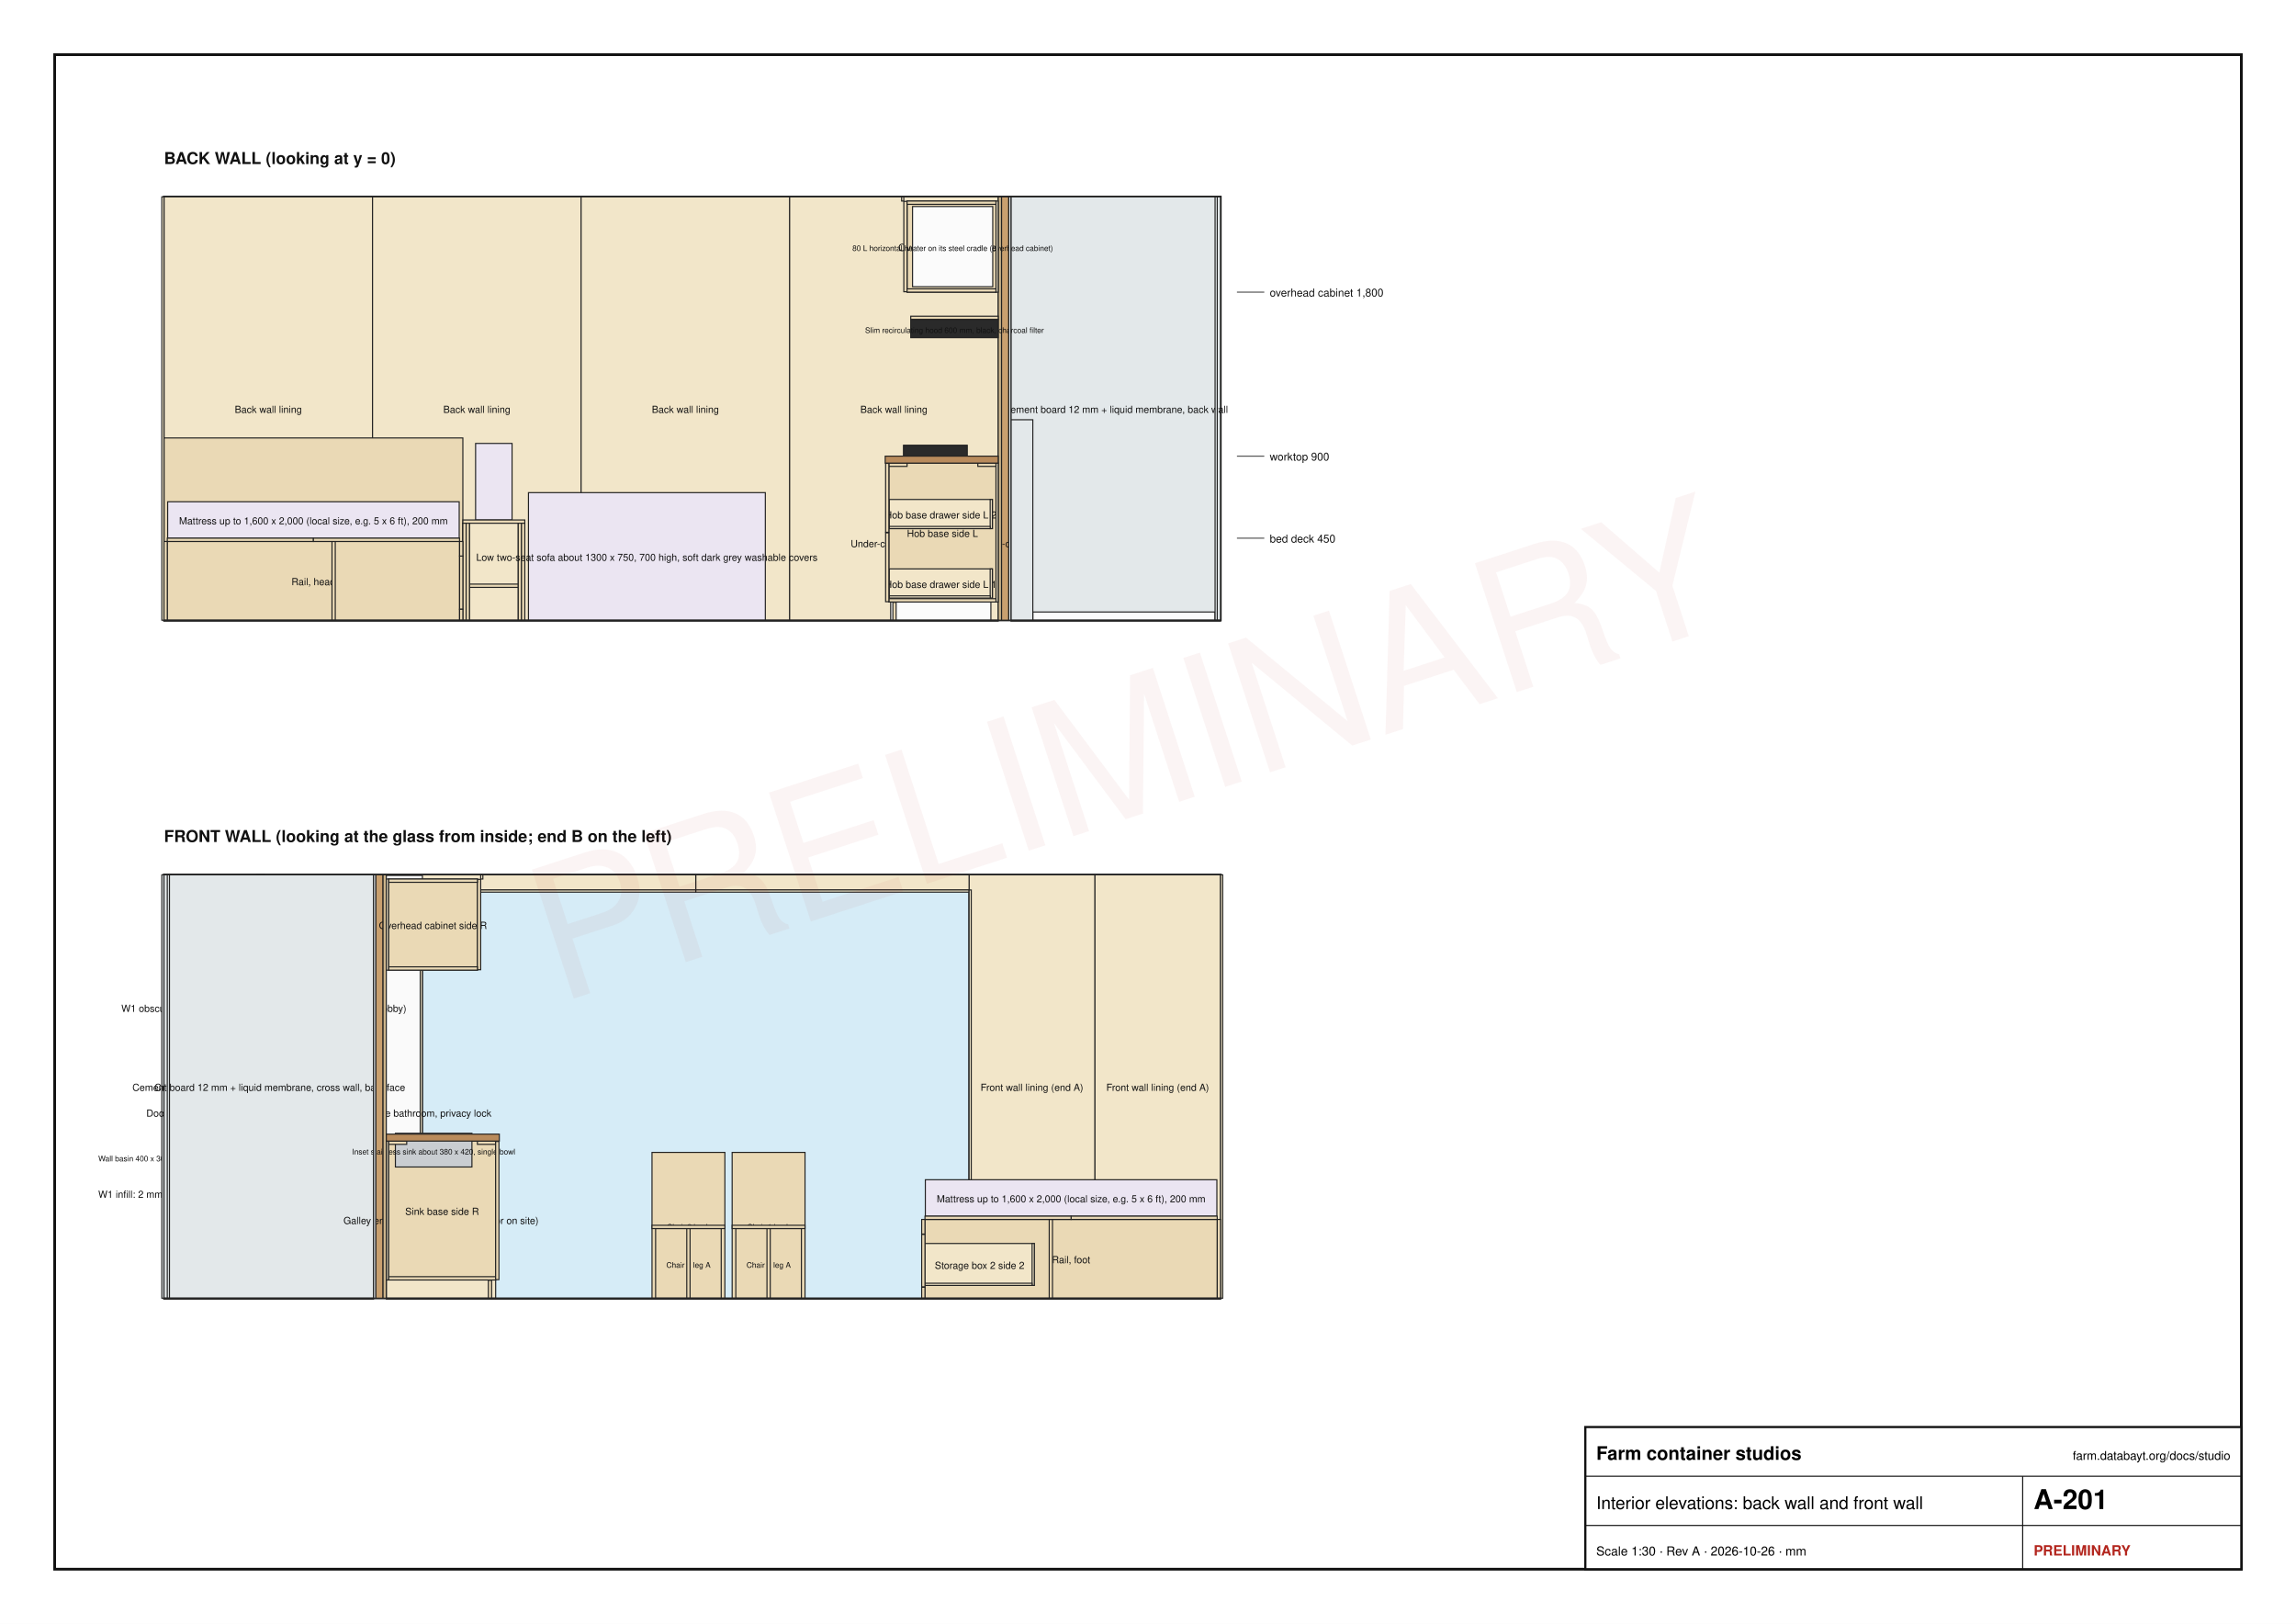
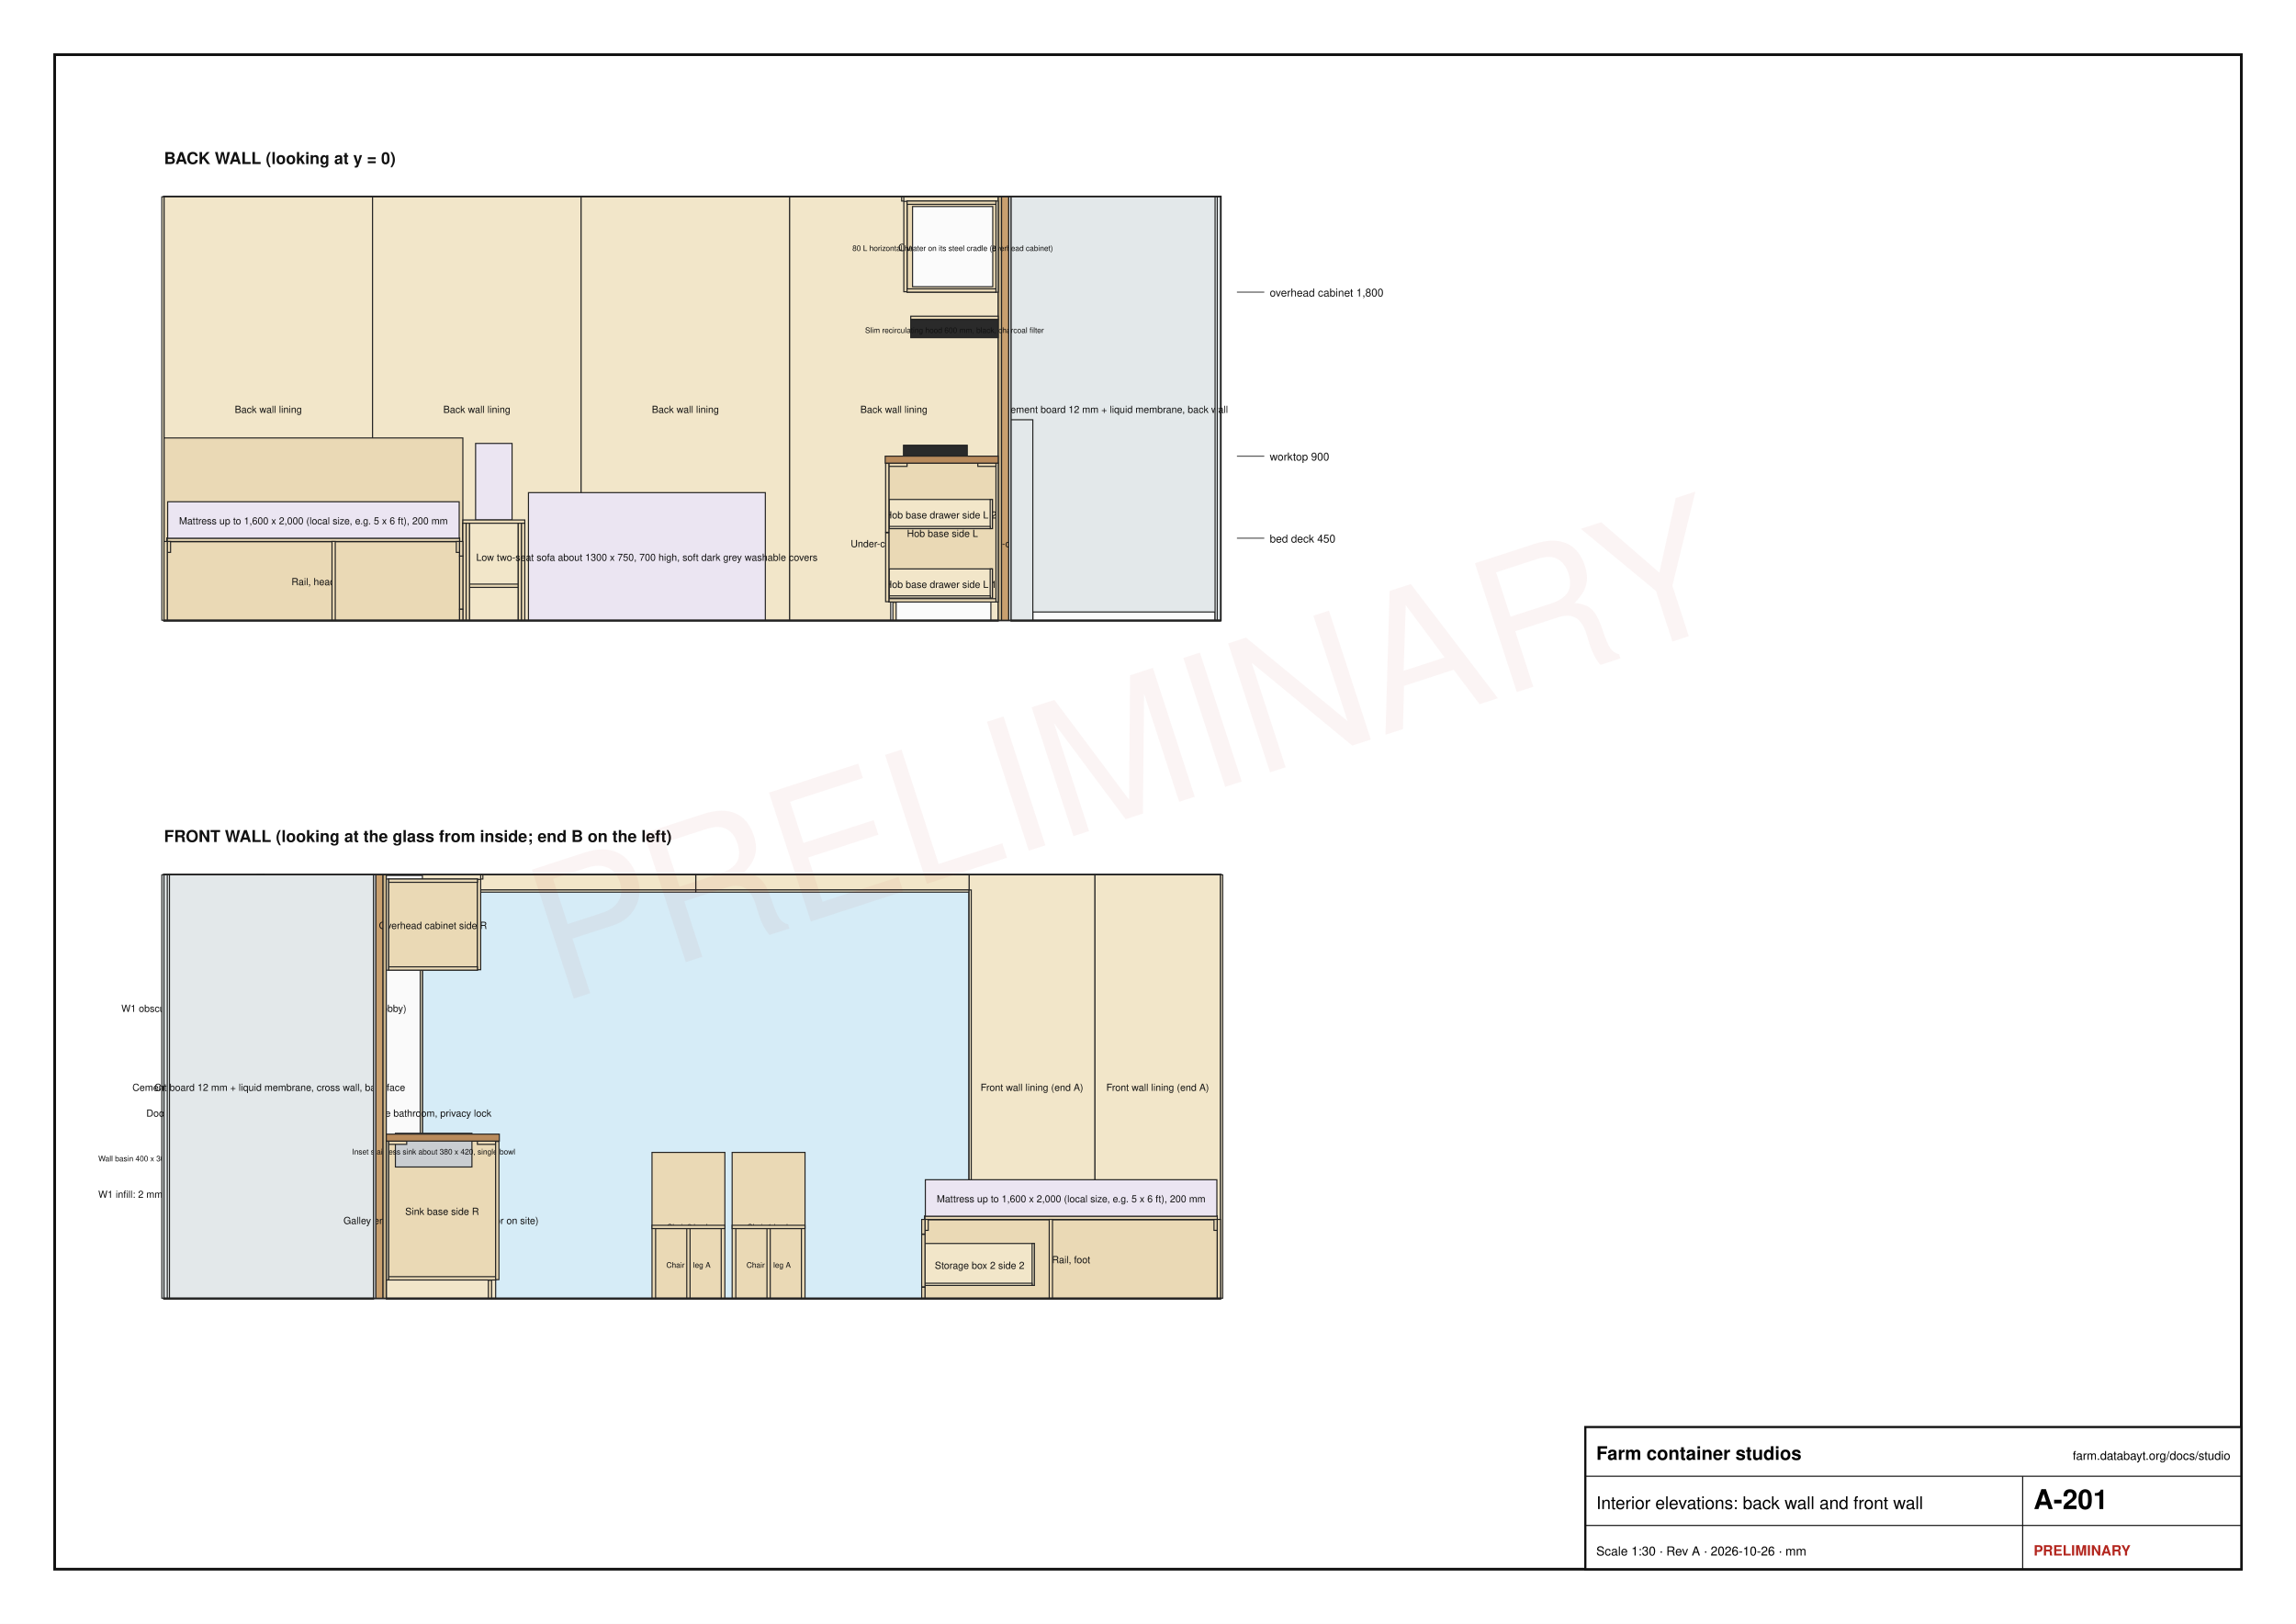
<svg xmlns="http://www.w3.org/2000/svg" width="420mm" height="297mm" viewBox="0 0 420 297" font-family="Helvetica, Arial, sans-serif">
  <rect x="0" y="0" width="420" height="297" fill="#fff" />
  <rect x="10" y="10" width="400" height="277" fill="none" stroke="#111" stroke-width="0.5" />
  <text x="30" y="30" font-size="3" text-anchor="start" font-weight="bold" fill="#111">BACK WALL (looking at y = 0)</text>
  <rect x="30" y="36" width="193.27" height="77.43" fill="#fafafa" stroke="#111" stroke-width="0.4" />
  <rect x="30" y="36" width="38.15" height="77.43" fill="#f2e6c9" stroke="#222" stroke-width="0.2" />
  <text x="49.08" y="75.52" font-size="1.8" text-anchor="middle" font-weight="normal" fill="#111">Back wall lining</text>
  <rect x="68.15" y="36" width="38.15" height="77.43" fill="#f2e6c9" stroke="#222" stroke-width="0.2" />
  <text x="87.23" y="75.52" font-size="1.8" text-anchor="middle" font-weight="normal" fill="#111">Back wall lining</text>
  <rect x="106.3" y="36" width="38.15" height="77.43" fill="#f2e6c9" stroke="#222" stroke-width="0.2" />
  <text x="125.38" y="75.52" font-size="1.8" text-anchor="middle" font-weight="normal" fill="#111">Back wall lining</text>
  <rect x="144.45" y="36" width="38.15" height="77.43" fill="#f2e6c9" stroke="#222" stroke-width="0.2" />
  <text x="163.52" y="75.52" font-size="1.8" text-anchor="middle" font-weight="normal" fill="#111">Back wall lining</text>
  <rect x="184.93" y="36" width="38.33" height="77.43" fill="#e3e8ea" stroke="#222" stroke-width="0.2" />
  <text x="204.1" y="75.52" font-size="1.8" text-anchor="middle" font-weight="normal" fill="#111">Cement board 12 mm + liquid membrane, back wall</text>
  <rect x="165.93" y="36.77" width="16.27" height="16.67" fill="#ead9b5" stroke="#222" stroke-width="0.2" />
  <text x="174.07" y="45.9" font-size="1.8" text-anchor="middle" font-weight="normal" fill="#111">Overhead cabinet side L</text>
  <rect x="30" y="80.1" width="54.67" height="33.33" fill="#ead9b5" stroke="#222" stroke-width="0.2" />
  <text x="57.33" y="97.57" font-size="1.8" text-anchor="middle" font-weight="normal" fill="#111">Headboard (full height, on the back wall)</text>
  <rect x="30.6" y="99.03" width="53.47" height="14.4" fill="#ead9b5" stroke="#222" stroke-width="0.2" />
  <text x="57.33" y="107.03" font-size="1.8" text-anchor="middle" font-weight="normal" fill="#111">Rail, head</text>
  <rect x="84.67" y="95.7" width="0.6" height="17.73" fill="#ead9b5" stroke="#222" stroke-width="0.2" />
  <rect x="85.27" y="95.7" width="0.6" height="17.73" fill="#ead9b5" stroke="#222" stroke-width="0.2" />
  <rect x="94.8" y="95.7" width="0.6" height="17.73" fill="#ead9b5" stroke="#222" stroke-width="0.2" />
  <rect x="95.4" y="95.7" width="0.6" height="17.73" fill="#ead9b5" stroke="#222" stroke-width="0.2" />
  <rect x="183.2" y="36" width="1.33" height="77.43" fill="#c9a06f" stroke="#222" stroke-width="0.2" />
+   <rect x="30.6" y="98.43" width="53.47" height="0.6" fill="#ead9b5" stroke="#222" stroke-width="0.2" />
+   <rect x="30.6" y="98.43" width="53.47" height="0.6" fill="#ead9b5" stroke="#222" stroke-width="0.2" />
  <rect x="87" y="81.1" width="6.67" height="14" fill="#ebe5f2" stroke="#222" stroke-width="0.2" />
  <rect x="85.87" y="106.83" width="8.93" height="0.6" fill="#ead9b5" stroke="#222" stroke-width="0.2" />
+   <rect x="30.6" y="98.43" width="53.47" height="0.6" fill="#ead9b5" stroke="#222" stroke-width="0.2" />
  <rect x="84.67" y="95.1" width="11.33" height="0.6" fill="#ead9b5" stroke="#222" stroke-width="0.2" />
  <rect x="84.67" y="95.7" width="0.6" height="17.73" fill="#ead9b5" stroke="#222" stroke-width="0.2" />
  <rect x="85.27" y="95.7" width="0.6" height="17.73" fill="#ead9b5" stroke="#222" stroke-width="0.2" />
  <rect x="94.8" y="95.7" width="0.6" height="17.73" fill="#ead9b5" stroke="#222" stroke-width="0.2" />
  <rect x="95.4" y="95.7" width="0.6" height="17.73" fill="#ead9b5" stroke="#222" stroke-width="0.2" />
+   <rect x="30.6" y="98.43" width="53.47" height="0.6" fill="#ead9b5" stroke="#222" stroke-width="0.2" />
+   <rect x="30.6" y="98.43" width="53.47" height="0.6" fill="#ead9b5" stroke="#222" stroke-width="0.2" />
  <rect x="162.93" y="85.1" width="18.33" height="28.33" fill="#fbfbfb" stroke="#222" stroke-width="0.2" />
  <text x="172.1" y="100.07" font-size="1.8" text-anchor="middle" font-weight="normal" fill="#111">Under-counter fridge about 90 L (A-class)</text>
  <rect x="162.6" y="84.7" width="3.33" height="0.6" fill="#ead9b5" stroke="#222" stroke-width="0.2" />
  <rect x="178.87" y="84.7" width="3.33" height="0.6" fill="#ead9b5" stroke="#222" stroke-width="0.2" />
  <rect x="162.6" y="84.7" width="19.6" height="25.4" fill="#ead9b5" stroke="#222" stroke-width="0.2" />
  <text x="172.4" y="98.2" font-size="1.8" text-anchor="middle" font-weight="normal" fill="#111">Fridge bay side</text>
  <rect x="162.6" y="84.7" width="19.6" height="25.4" fill="#ead9b5" stroke="#222" stroke-width="0.2" />
  <text x="172.4" y="98.2" font-size="1.8" text-anchor="middle" font-weight="normal" fill="#111">Hob base side L</text>
  <rect x="162.67" y="104.05" width="18.87" height="5.33" fill="#f2e6c9" stroke="#222" stroke-width="0.2" />
  <text x="172.1" y="107.52" font-size="1.8" text-anchor="middle" font-weight="normal" fill="#111">Hob base drawer side L 1</text>
  <rect x="162.67" y="91.35" width="18.87" height="5.33" fill="#f2e6c9" stroke="#222" stroke-width="0.2" />
  <text x="172.1" y="94.82" font-size="1.8" text-anchor="middle" font-weight="normal" fill="#111">Hob base drawer side L 2</text>
+   <rect x="30.6" y="98.43" width="53.47" height="0.6" fill="#ead9b5" stroke="#222" stroke-width="0.2" />
+   <rect x="30.6" y="98.43" width="53.47" height="0.6" fill="#ead9b5" stroke="#222" stroke-width="0.2" />
  <rect x="96.67" y="90.1" width="43.33" height="23.33" fill="#ebe5f2" stroke="#222" stroke-width="0.2" />
  <text x="118.33" y="102.57" font-size="1.8" text-anchor="middle" font-weight="normal" fill="#111">Low two-seat sofa about 1300 x 750, 700 high, soft dark grey washable covers</text>
  <rect x="84.07" y="101.7" width="0.6" height="9.73" fill="#ead9b5" stroke="#222" stroke-width="0.2" />
  <rect x="165.33" y="36.83" width="0.6" height="16.53" fill="#ead9b5" stroke="#222" stroke-width="0.2" />
  <rect x="182.6" y="36" width="0.6" height="77.43" fill="#cdb68c" stroke="#222" stroke-width="0.2" />
  <rect x="188.93" y="111.93" width="33.33" height="1.5" fill="#fbfbfb" stroke="#222" stroke-width="0.2" />
  <rect x="184.93" y="76.77" width="4" height="36.67" fill="#e3e8ea" stroke="#222" stroke-width="0.2" />
  <rect x="166.93" y="37.77" width="14.67" height="14.67" fill="#fbfbfb" stroke="#222" stroke-width="0.2" />
  <text x="174.27" y="45.9" font-size="1.4" text-anchor="middle" font-weight="normal" fill="#111">80 L horizontal heater on its steel cradle (overhead cabinet)</text>
  <rect x="181.13" y="104.05" width="0.4" height="5.33" fill="#f2e6c9" stroke="#222" stroke-width="0.2" />
  <rect x="162.67" y="108.98" width="18.47" height="0.4" fill="#f2e6c9" stroke="#222" stroke-width="0.2" />
  <rect x="181.13" y="91.35" width="0.4" height="5.33" fill="#f2e6c9" stroke="#222" stroke-width="0.2" />
  <rect x="162.67" y="96.28" width="18.47" height="0.4" fill="#f2e6c9" stroke="#222" stroke-width="0.2" />
  <rect x="29.6" y="36" width="0.4" height="77.43" fill="#f2e6c9" stroke="#222" stroke-width="0.2" />
  <rect x="162.6" y="109.5" width="19.6" height="0.6" fill="#ead9b5" stroke="#222" stroke-width="0.2" />
  <rect x="162.6" y="84.7" width="3.33" height="0.6" fill="#ead9b5" stroke="#222" stroke-width="0.2" />
  <rect x="178.87" y="84.7" width="3.33" height="0.6" fill="#ead9b5" stroke="#222" stroke-width="0.2" />
  <rect x="165.27" y="81.43" width="11.67" height="2" fill="#2a2a2a" stroke="#222" stroke-width="0.2" />
  <rect x="162" y="97.45" width="0.6" height="12.6" fill="#ead9b5" stroke="#222" stroke-width="0.2" />
  <rect x="162" y="84.75" width="0.6" height="12.6" fill="#ead9b5" stroke="#222" stroke-width="0.2" />
  <rect x="182.2" y="84.7" width="0.4" height="25.4" fill="#f2e6c9" stroke="#222" stroke-width="0.2" />
  <rect x="166.6" y="57.83" width="16" height="0.6" fill="#ead9b5" stroke="#222" stroke-width="0.2" />
  <rect x="166.6" y="58.43" width="16" height="3.33" fill="#2a2a2a" stroke="#222" stroke-width="0.2" />
  <text x="174.6" y="60.9" font-size="1.4" text-anchor="middle" font-weight="normal" fill="#111">Slim recirculating hood 600 mm, black, charcoal filter</text>
  <rect x="165.93" y="52.83" width="16.27" height="0.6" fill="#ead9b5" stroke="#222" stroke-width="0.2" />
  <rect x="165.93" y="36.77" width="16.27" height="0.6" fill="#ead9b5" stroke="#222" stroke-width="0.2" />
  <rect x="182.2" y="36.77" width="0.4" height="16.67" fill="#f2e6c9" stroke="#222" stroke-width="0.2" />
  <rect x="161.93" y="83.43" width="20.67" height="1.27" fill="#b98b5c" stroke="#222" stroke-width="0.2" />
  <rect x="163.33" y="110.17" width="0.6" height="3.27" fill="#ead9b5" stroke="#222" stroke-width="0.2" />
  <rect x="164.93" y="36" width="0.4" height="0.77" fill="#f2e6c9" stroke="#222" stroke-width="0.2" />
  <rect x="222.27" y="36" width="0.4" height="77.43" fill="#e3e8ea" stroke="#222" stroke-width="0.2" />
  <rect x="184.53" y="36" width="0.4" height="77.43" fill="#e3e8ea" stroke="#222" stroke-width="0.2" />
  <rect x="60.73" y="99.03" width="0.6" height="14.4" fill="#ead9b5" stroke="#222" stroke-width="0.2" />
+   <rect x="30.6" y="99.03" width="0.6" height="2" fill="#ead9b5" stroke="#222" stroke-width="0.2" />
+   <rect x="83.47" y="99.03" width="0.6" height="2" fill="#ead9b5" stroke="#222" stroke-width="0.2" />
  <rect x="30.67" y="91.77" width="53.33" height="6.67" fill="#ebe5f2" stroke="#222" stroke-width="0.2" />
  <text x="57.33" y="95.9" font-size="1.8" text-anchor="middle" font-weight="normal" fill="#111">Mattress up to 1,600 x 2,000 (local size, e.g. 5 x 6 ft), 200 mm</text>
  <rect x="30" y="99.03" width="0.6" height="14.4" fill="#ead9b5" stroke="#222" stroke-width="0.2" />
  <rect x="84.07" y="99.03" width="0.6" height="2.67" fill="#ead9b5" stroke="#222" stroke-width="0.2" />
  <rect x="84.07" y="111.43" width="0.6" height="2" fill="#ead9b5" stroke="#222" stroke-width="0.2" />
-   <rect x="30.6" y="98.43" width="26.73" height="0.6" fill="#ead9b5" stroke="#222" stroke-width="0.2" />
-   <rect x="57.33" y="98.43" width="26.73" height="0.6" fill="#ead9b5" stroke="#222" stroke-width="0.2" />
  <rect x="30" y="113.43" width="152.6" height="0.17" fill="#dccdb1" stroke="#222" stroke-width="0.2" />
  <rect x="184.93" y="113.43" width="38.33" height="0.17" fill="#dccdb1" stroke="#222" stroke-width="0.2" />
  <text x="30" y="154" font-size="3" text-anchor="start" font-weight="bold" fill="#111">FRONT WALL (looking at the glass from inside; end B on the left)</text>
  <rect x="30" y="160" width="193.27" height="77.43" fill="#fafafa" stroke="#111" stroke-width="0.4" />
  <rect x="77.27" y="162.77" width="100" height="74.67" fill="#d6ecf7" stroke="#222" stroke-width="0.2" />
  <rect x="200.27" y="160" width="23" height="77.43" fill="#f2e6c9" stroke="#222" stroke-width="0.2" />
  <text x="211.77" y="199.52" font-size="1.8" text-anchor="middle" font-weight="normal" fill="#111">Front wall lining (end A)</text>
  <rect x="177.27" y="160" width="23" height="77.43" fill="#f2e6c9" stroke="#222" stroke-width="0.2" />
  <text x="188.77" y="199.52" font-size="1.8" text-anchor="middle" font-weight="normal" fill="#111">Front wall lining (end A)</text>
  <rect x="127.27" y="160" width="50" height="2.77" fill="#f2e6c9" stroke="#222" stroke-width="0.2" />
  <rect x="77.27" y="160" width="50" height="2.77" fill="#f2e6c9" stroke="#222" stroke-width="0.2" />
  <rect x="39.6" y="199.1" width="17.33" height="38.33" fill="#9c4436" stroke="#222" stroke-width="0.2" />
  <text x="48.27" y="219.07" font-size="1.8" text-anchor="middle" font-weight="normal" fill="#111">W1 infill: 2 mm steel + 40 mm EPS, welded into the old door frame (0-1,150)</text>
  <rect x="39.6" y="169.43" width="17.33" height="29.67" fill="#d6ecf7" stroke="#222" stroke-width="0.2" />
  <text x="48.27" y="185.07" font-size="1.8" text-anchor="middle" font-weight="normal" fill="#111">W1 obscure louvre window 520 x 890 + insect mesh (wash lobby)</text>
  <rect x="177.67" y="235.1" width="45.6" height="2.33" fill="#f2e6c9" stroke="#222" stroke-width="0.2" />
  <rect x="127.27" y="162.77" width="50" height="0.4" fill="#f2e6c9" stroke="#222" stroke-width="0.2" />
  <rect x="77.27" y="162.77" width="50" height="0.4" fill="#f2e6c9" stroke="#222" stroke-width="0.2" />
  <rect x="177.27" y="162.77" width="0.4" height="74.67" fill="#f2e6c9" stroke="#222" stroke-width="0.2" />
  <rect x="76.87" y="162.77" width="0.4" height="74.67" fill="#f2e6c9" stroke="#222" stroke-width="0.2" />
  <rect x="30.4" y="174.1" width="3.6" height="21.67" fill="#cdb68c" stroke="#222" stroke-width="0.2" />
  <rect x="169.2" y="223.03" width="53.47" height="14.4" fill="#ead9b5" stroke="#222" stroke-width="0.2" />
  <text x="195.93" y="231.03" font-size="1.8" text-anchor="middle" font-weight="normal" fill="#111">Rail, foot</text>
  <rect x="169.2" y="227.43" width="20" height="7.67" fill="#f2e6c9" stroke="#222" stroke-width="0.2" />
  <text x="179.2" y="232.07" font-size="1.8" text-anchor="middle" font-weight="normal" fill="#111">Storage box 2 side 2</text>
+   <rect x="169.2" y="222.43" width="53.47" height="0.6" fill="#ead9b5" stroke="#222" stroke-width="0.2" />
+   <rect x="169.2" y="222.43" width="53.47" height="0.6" fill="#ead9b5" stroke="#222" stroke-width="0.2" />
  <rect x="30.4" y="184.83" width="3.27" height="0.6" fill="#cdb68c" stroke="#222" stroke-width="0.2" />
  <rect x="30.4" y="174.1" width="3.6" height="0.6" fill="#cdb68c" stroke="#222" stroke-width="0.2" />
  <rect x="30.4" y="195.17" width="3.6" height="0.6" fill="#cdb68c" stroke="#222" stroke-width="0.2" />
  <rect x="30.4" y="174.1" width="3.6" height="21.67" fill="#cdb68c" stroke="#222" stroke-width="0.2" />
  <rect x="34" y="174.1" width="0.6" height="21.67" fill="#cdb68c" stroke="#222" stroke-width="0.2" />
  <rect x="30" y="209.1" width="10" height="5" fill="#fbfbfb" stroke="#222" stroke-width="0.2" />
  <text x="35" y="212.4" font-size="1.4" text-anchor="middle" font-weight="normal" fill="#111">Wall basin 400 x 300 + mixer + bottle trap (wash lobby)</text>
  <rect x="133.93" y="210.77" width="13.33" height="26.67" fill="#ead9b5" stroke="#222" stroke-width="0.2" />
  <text x="140.6" y="224.9" font-size="1.4" text-anchor="middle" font-weight="normal" fill="#111">Chair 1 back</text>
  <rect x="119.27" y="210.77" width="13.33" height="26.67" fill="#ead9b5" stroke="#222" stroke-width="0.2" />
  <text x="125.93" y="224.9" font-size="1.4" text-anchor="middle" font-weight="normal" fill="#111">Chair 2 back</text>
  <rect x="29.6" y="160" width="0.4" height="77.43" fill="#e3e8ea" stroke="#222" stroke-width="0.2" />
  <rect x="48.33" y="160" width="20" height="9.1" fill="#cdb68c" stroke="#222" stroke-width="0.2" />
  <text x="58.33" y="165.35" font-size="1.8" text-anchor="middle" font-weight="normal" fill="#111">Cross wall skin over the door</text>
  <rect x="30" y="160" width="18.33" height="77.43" fill="#cdb68c" stroke="#222" stroke-width="0.2" />
  <text x="39.17" y="199.52" font-size="1.8" text-anchor="middle" font-weight="normal" fill="#111">Cross wall skin (lobby face)</text>
+   <rect x="169.2" y="222.43" width="53.47" height="0.6" fill="#ead9b5" stroke="#222" stroke-width="0.2" />
  <rect x="47" y="160" width="1.33" height="77.43" fill="#c9a06f" stroke="#222" stroke-width="0.2" />
  <rect x="30" y="160" width="1.33" height="77.43" fill="#c9a06f" stroke="#222" stroke-width="0.2" />
  <rect x="49" y="169.77" width="18.67" height="67.33" fill="#e0d3ba" stroke="#222" stroke-width="0.2" />
  <text x="58.33" y="204.23" font-size="1.8" text-anchor="middle" font-weight="normal" fill="#111">Door leaf 564 x 2,030, moisture-resistant, opens into the bathroom, privacy lock</text>
  <rect x="67.73" y="169.1" width="0.6" height="68.33" fill="#cdb68c" stroke="#222" stroke-width="0.2" />
  <rect x="48.33" y="169.1" width="0.6" height="68.33" fill="#cdb68c" stroke="#222" stroke-width="0.2" />
  <rect x="48.93" y="169.1" width="18.8" height="0.6" fill="#cdb68c" stroke="#222" stroke-width="0.2" />
  <rect x="30" y="160" width="38.33" height="77.43" fill="#e3e8ea" stroke="#222" stroke-width="0.2" />
  <text x="49.17" y="199.52" font-size="1.8" text-anchor="middle" font-weight="normal" fill="#111">Cement board 12 mm + liquid membrane, cross wall, bath face</text>
  <rect x="68.73" y="160" width="1.33" height="77.43" fill="#c9a06f" stroke="#222" stroke-width="0.2" />
+   <rect x="169.2" y="222.43" width="53.47" height="0.6" fill="#ead9b5" stroke="#222" stroke-width="0.2" />
  <rect x="134.6" y="224.7" width="12" height="12.73" fill="#ead9b5" stroke="#222" stroke-width="0.2" />
  <text x="140.6" y="231.87" font-size="1.4" text-anchor="middle" font-weight="normal" fill="#111">Chair 1 leg A</text>
  <rect x="119.93" y="224.7" width="12" height="12.73" fill="#ead9b5" stroke="#222" stroke-width="0.2" />
  <text x="125.93" y="231.87" font-size="1.4" text-anchor="middle" font-weight="normal" fill="#111">Chair 2 leg A</text>
  <rect x="70.67" y="208.7" width="20" height="28.73" fill="#f2e6c9" stroke="#222" stroke-width="0.2" />
  <text x="80.67" y="223.87" font-size="1.8" text-anchor="middle" font-weight="normal" fill="#111">Galley end panel (scribed to the floor on site)</text>
  <rect x="71.07" y="208.7" width="19.6" height="25.4" fill="#ead9b5" stroke="#222" stroke-width="0.2" />
  <text x="80.87" y="222.2" font-size="1.8" text-anchor="middle" font-weight="normal" fill="#111">Sink base side R</text>
  <rect x="71.07" y="160.77" width="16.27" height="16.67" fill="#ead9b5" stroke="#222" stroke-width="0.2" />
  <text x="79.2" y="169.9" font-size="1.8" text-anchor="middle" font-weight="normal" fill="#111">Overhead cabinet side R</text>
+   <rect x="169.2" y="222.43" width="53.47" height="0.6" fill="#ead9b5" stroke="#222" stroke-width="0.2" />
  <rect x="140.3" y="224.7" width="0.6" height="12.73" fill="#ead9b5" stroke="#222" stroke-width="0.2" />
  <rect x="125.63" y="224.7" width="0.6" height="12.73" fill="#ead9b5" stroke="#222" stroke-width="0.2" />
  <rect x="188.8" y="227.43" width="0.4" height="7.67" fill="#f2e6c9" stroke="#222" stroke-width="0.2" />
  <rect x="169.2" y="234.7" width="19.6" height="0.4" fill="#f2e6c9" stroke="#222" stroke-width="0.2" />
  <rect x="133.93" y="224.1" width="13.33" height="0.6" fill="#ead9b5" stroke="#222" stroke-width="0.2" />
  <rect x="119.27" y="224.1" width="13.33" height="0.6" fill="#ead9b5" stroke="#222" stroke-width="0.2" />
  <rect x="168.6" y="225.77" width="0.6" height="9.6" fill="#ead9b5" stroke="#222" stroke-width="0.2" />
  <rect x="72.33" y="207.27" width="14" height="6.17" fill="#c9cdd1" stroke="#222" stroke-width="0.2" />
  <text x="79.33" y="211.15" font-size="1.4" text-anchor="middle" font-weight="normal" fill="#111">Inset stainless sink about 380 x 420, single bowl</text>
  <rect x="71.07" y="233.5" width="19.6" height="0.6" fill="#ead9b5" stroke="#222" stroke-width="0.2" />
  <rect x="87.33" y="208.7" width="3.33" height="0.6" fill="#ead9b5" stroke="#222" stroke-width="0.2" />
  <rect x="71.07" y="208.7" width="3.33" height="0.6" fill="#ead9b5" stroke="#222" stroke-width="0.2" />
  <rect x="90.67" y="208.77" width="0.6" height="25.27" fill="#ead9b5" stroke="#222" stroke-width="0.2" />
  <rect x="70.67" y="208.7" width="0.4" height="25.4" fill="#f2e6c9" stroke="#222" stroke-width="0.2" />
  <rect x="223.27" y="160" width="0.4" height="77.43" fill="#f2e6c9" stroke="#222" stroke-width="0.2" />
  <rect x="70.07" y="160" width="0.6" height="77.43" fill="#cdb68c" stroke="#222" stroke-width="0.2" />
  <rect x="87.33" y="160.83" width="0.6" height="16.53" fill="#ead9b5" stroke="#222" stroke-width="0.2" />
  <rect x="89.33" y="234.17" width="0.6" height="3.27" fill="#ead9b5" stroke="#222" stroke-width="0.2" />
  <rect x="169.27" y="215.77" width="53.33" height="6.67" fill="#ebe5f2" stroke="#222" stroke-width="0.2" />
  <text x="195.93" y="219.9" font-size="1.8" text-anchor="middle" font-weight="normal" fill="#111">Mattress up to 1,600 x 2,000 (local size, e.g. 5 x 6 ft), 200 mm</text>
  <rect x="191.93" y="223.03" width="0.6" height="14.4" fill="#ead9b5" stroke="#222" stroke-width="0.2" />
+   <rect x="222.07" y="223.03" width="0.6" height="2" fill="#ead9b5" stroke="#222" stroke-width="0.2" />
+   <rect x="169.2" y="223.03" width="0.6" height="2" fill="#ead9b5" stroke="#222" stroke-width="0.2" />
  <rect x="71.07" y="176.83" width="16.27" height="0.6" fill="#ead9b5" stroke="#222" stroke-width="0.2" />
  <rect x="71.07" y="160.77" width="16.27" height="0.6" fill="#ead9b5" stroke="#222" stroke-width="0.2" />
  <rect x="222.67" y="223.03" width="0.6" height="14.4" fill="#ead9b5" stroke="#222" stroke-width="0.2" />
  <rect x="168.6" y="223.03" width="0.6" height="2.67" fill="#ead9b5" stroke="#222" stroke-width="0.2" />
  <rect x="168.6" y="235.43" width="0.6" height="2" fill="#ead9b5" stroke="#222" stroke-width="0.2" />
-   <rect x="195.93" y="222.43" width="26.73" height="0.6" fill="#ead9b5" stroke="#222" stroke-width="0.2" />
-   <rect x="169.2" y="222.43" width="26.73" height="0.6" fill="#ead9b5" stroke="#222" stroke-width="0.2" />
  <rect x="70.67" y="237.43" width="152.6" height="0.17" fill="#dccdb1" stroke="#222" stroke-width="0.2" />
  <rect x="30.6" y="160" width="0.4" height="77.43" fill="#e3e8ea" stroke="#222" stroke-width="0.2" />
  <rect x="68.33" y="160" width="0.4" height="77.43" fill="#e3e8ea" stroke="#222" stroke-width="0.2" />
  <rect x="30" y="237.43" width="38.33" height="0.17" fill="#dccdb1" stroke="#222" stroke-width="0.2" />
  <rect x="70.67" y="160.77" width="0.4" height="16.67" fill="#f2e6c9" stroke="#222" stroke-width="0.2" />
  <rect x="70.67" y="207.43" width="20.67" height="1.27" fill="#b98b5c" stroke="#222" stroke-width="0.2" />
  <rect x="87.93" y="160" width="0.4" height="0.77" fill="#f2e6c9" stroke="#222" stroke-width="0.2" />
  <line x1="226.27" y1="83.43" x2="231.27" y2="83.43" stroke="#555" stroke-width="0.2" />
  <text x="232.27" y="84.23" font-size="2" text-anchor="start" font-weight="normal" fill="#111">worktop 900</text>
  <line x1="226.27" y1="98.43" x2="231.27" y2="98.43" stroke="#555" stroke-width="0.2" />
  <text x="232.27" y="99.23" font-size="2" text-anchor="start" font-weight="normal" fill="#111">bed deck 450</text>
  <line x1="226.27" y1="53.43" x2="231.27" y2="53.43" stroke="#555" stroke-width="0.2" />
  <text x="232.27" y="54.23" font-size="2" text-anchor="start" font-weight="normal" fill="#111">overhead cabinet 1,800</text>
  <rect x="290" y="261" width="120" height="26" fill="#fff" stroke="#111" stroke-width="0.4" />
  <line x1="290" y1="270" x2="410" y2="270" stroke="#111" stroke-width="0.2" />
  <line x1="290" y1="279" x2="410" y2="279" stroke="#111" stroke-width="0.2" />
  <line x1="370" y1="270" x2="370" y2="287" stroke="#111" stroke-width="0.2" />
  <text x="292" y="267" font-size="3.4" font-weight="bold">Farm container studios</text>
  <text x="408" y="267" font-size="2.2" text-anchor="end">farm.databayt.org/docs/studio</text>
  <text x="292" y="276" font-size="3.2">Interior elevations: back wall and front wall</text>
  <text x="372" y="276" font-size="5" font-weight="bold">A-201</text>
  <text x="292" y="284.5" font-size="2.3">Scale 1:30 · Rev A · 2026-10-26 · mm</text>
  <text x="372" y="284.5" font-size="2.6" font-weight="bold" fill="#b3261e">PRELIMINARY</text>
  <text x="210.0" y="148.5" font-size="34" fill="#b3261e" fill-opacity="0.05" text-anchor="middle" transform="rotate(-18 210.0 148.5)">PRELIMINARY</text>
</svg>
